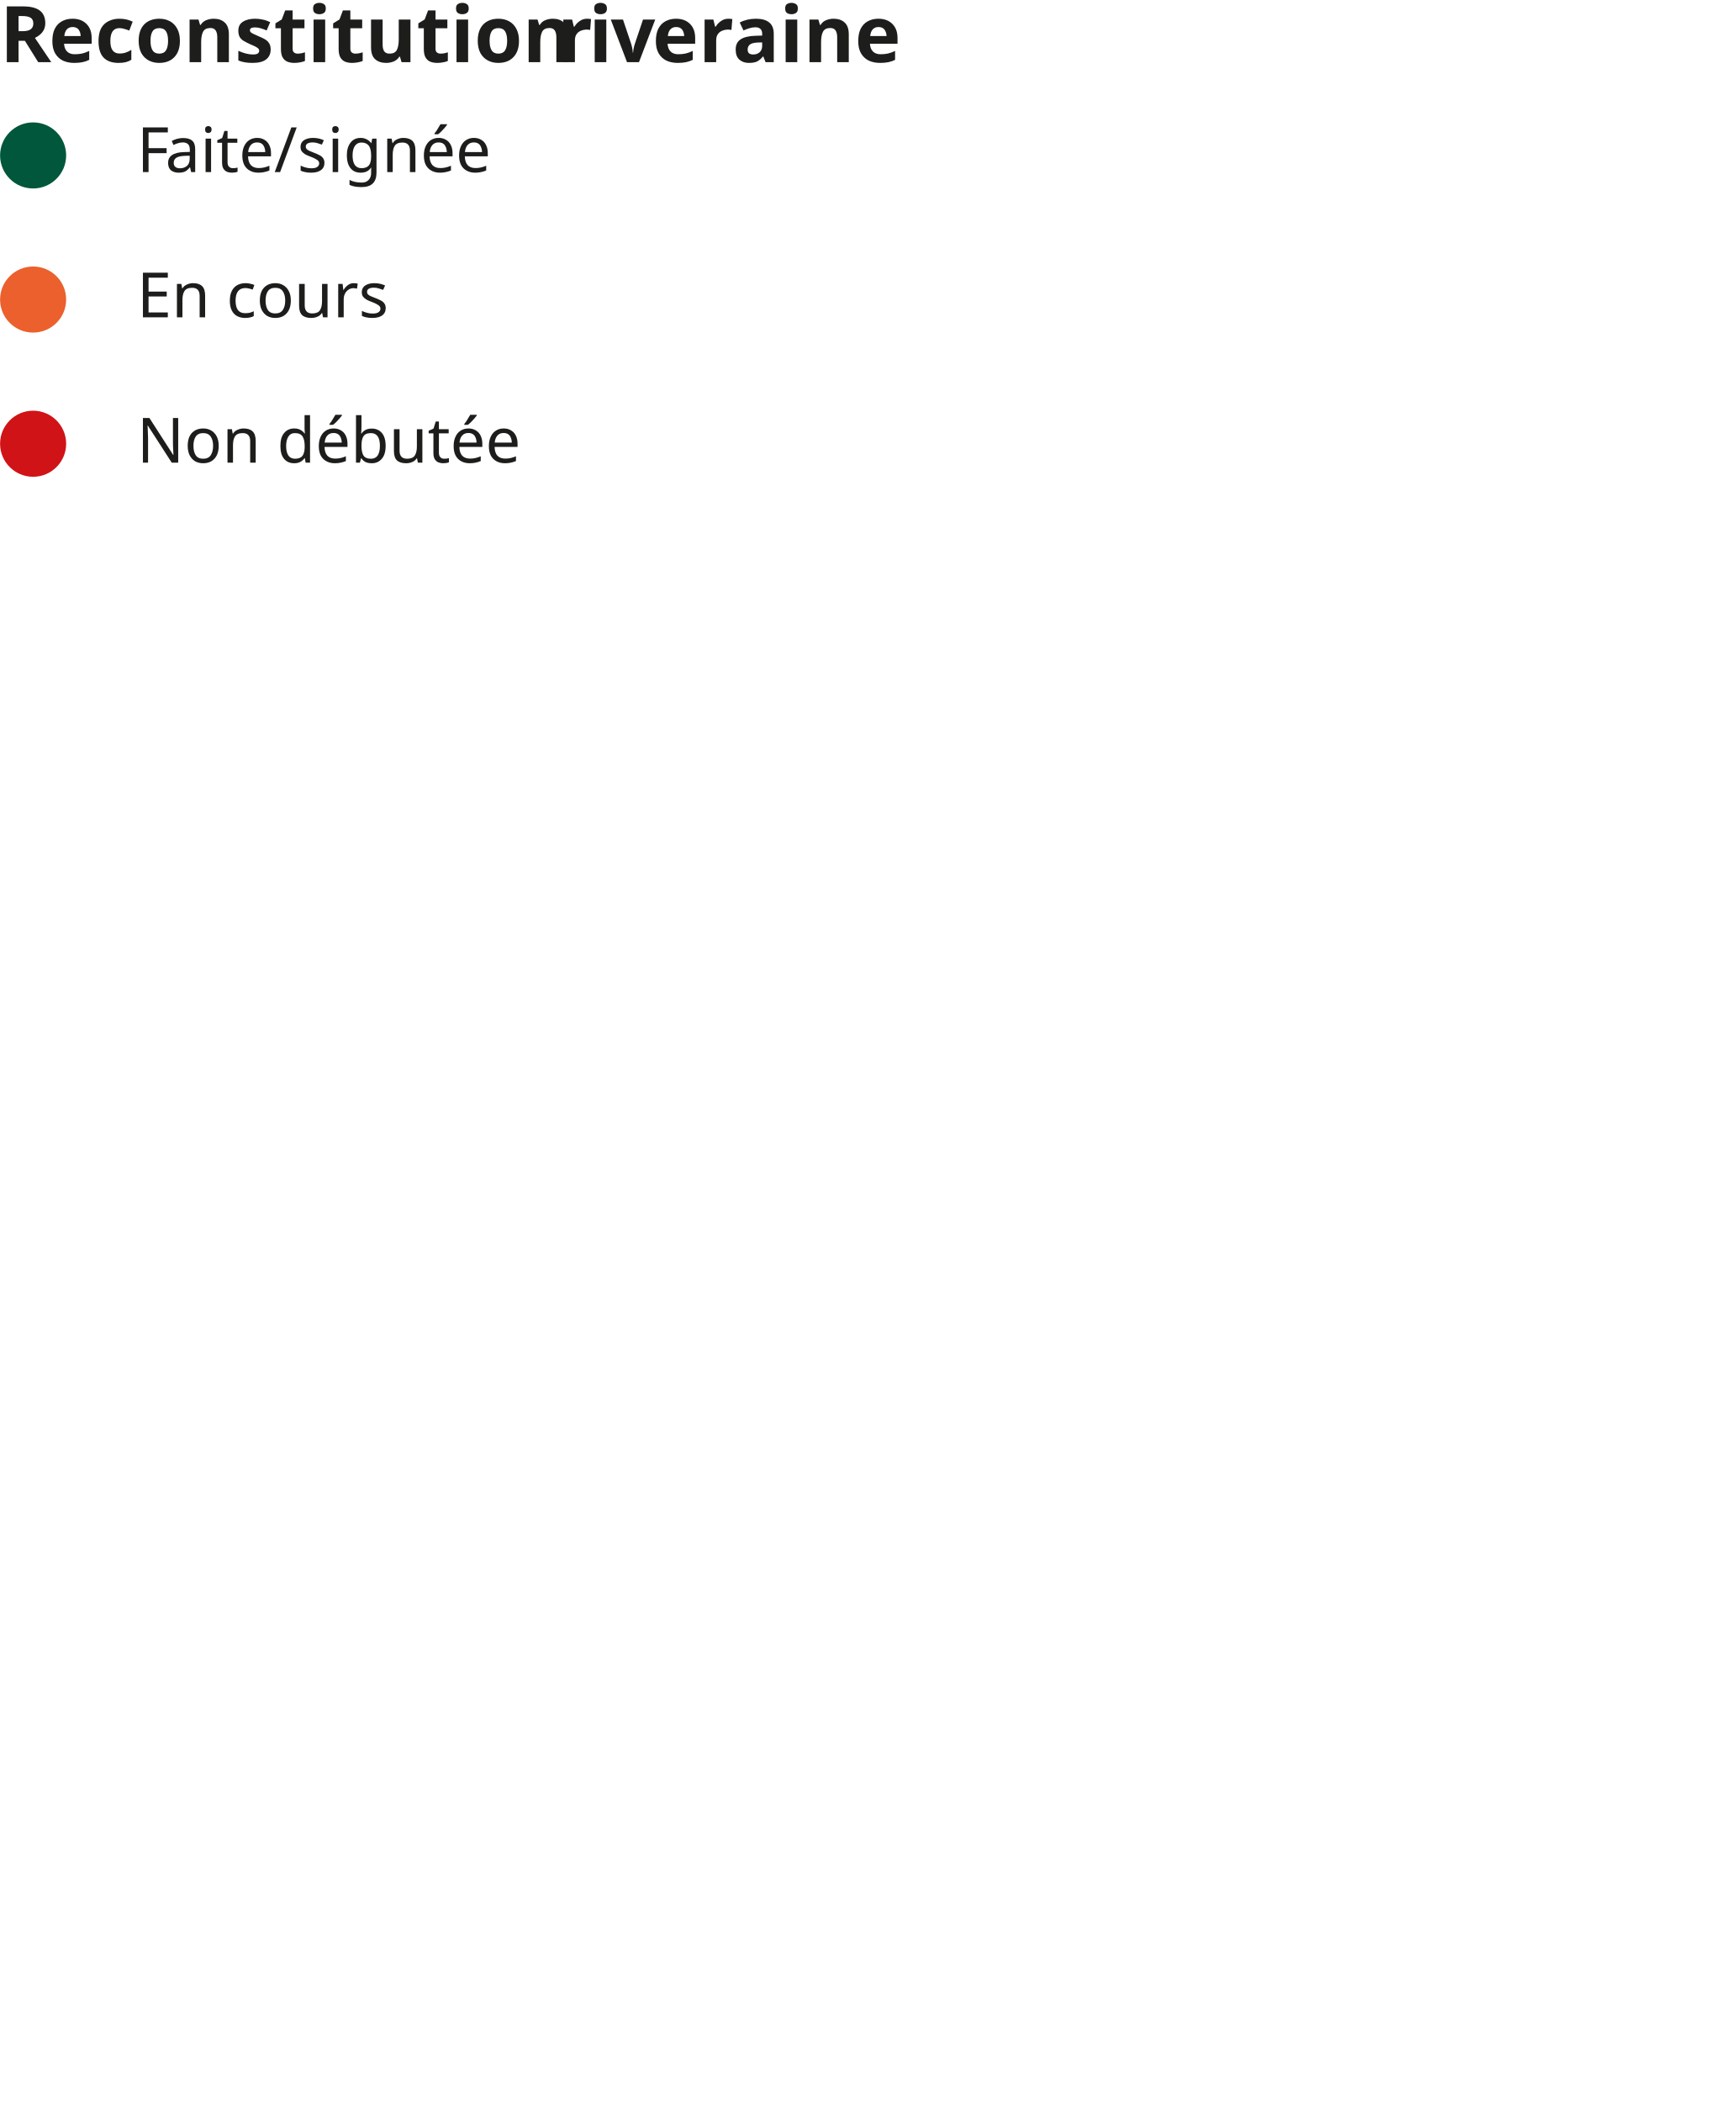
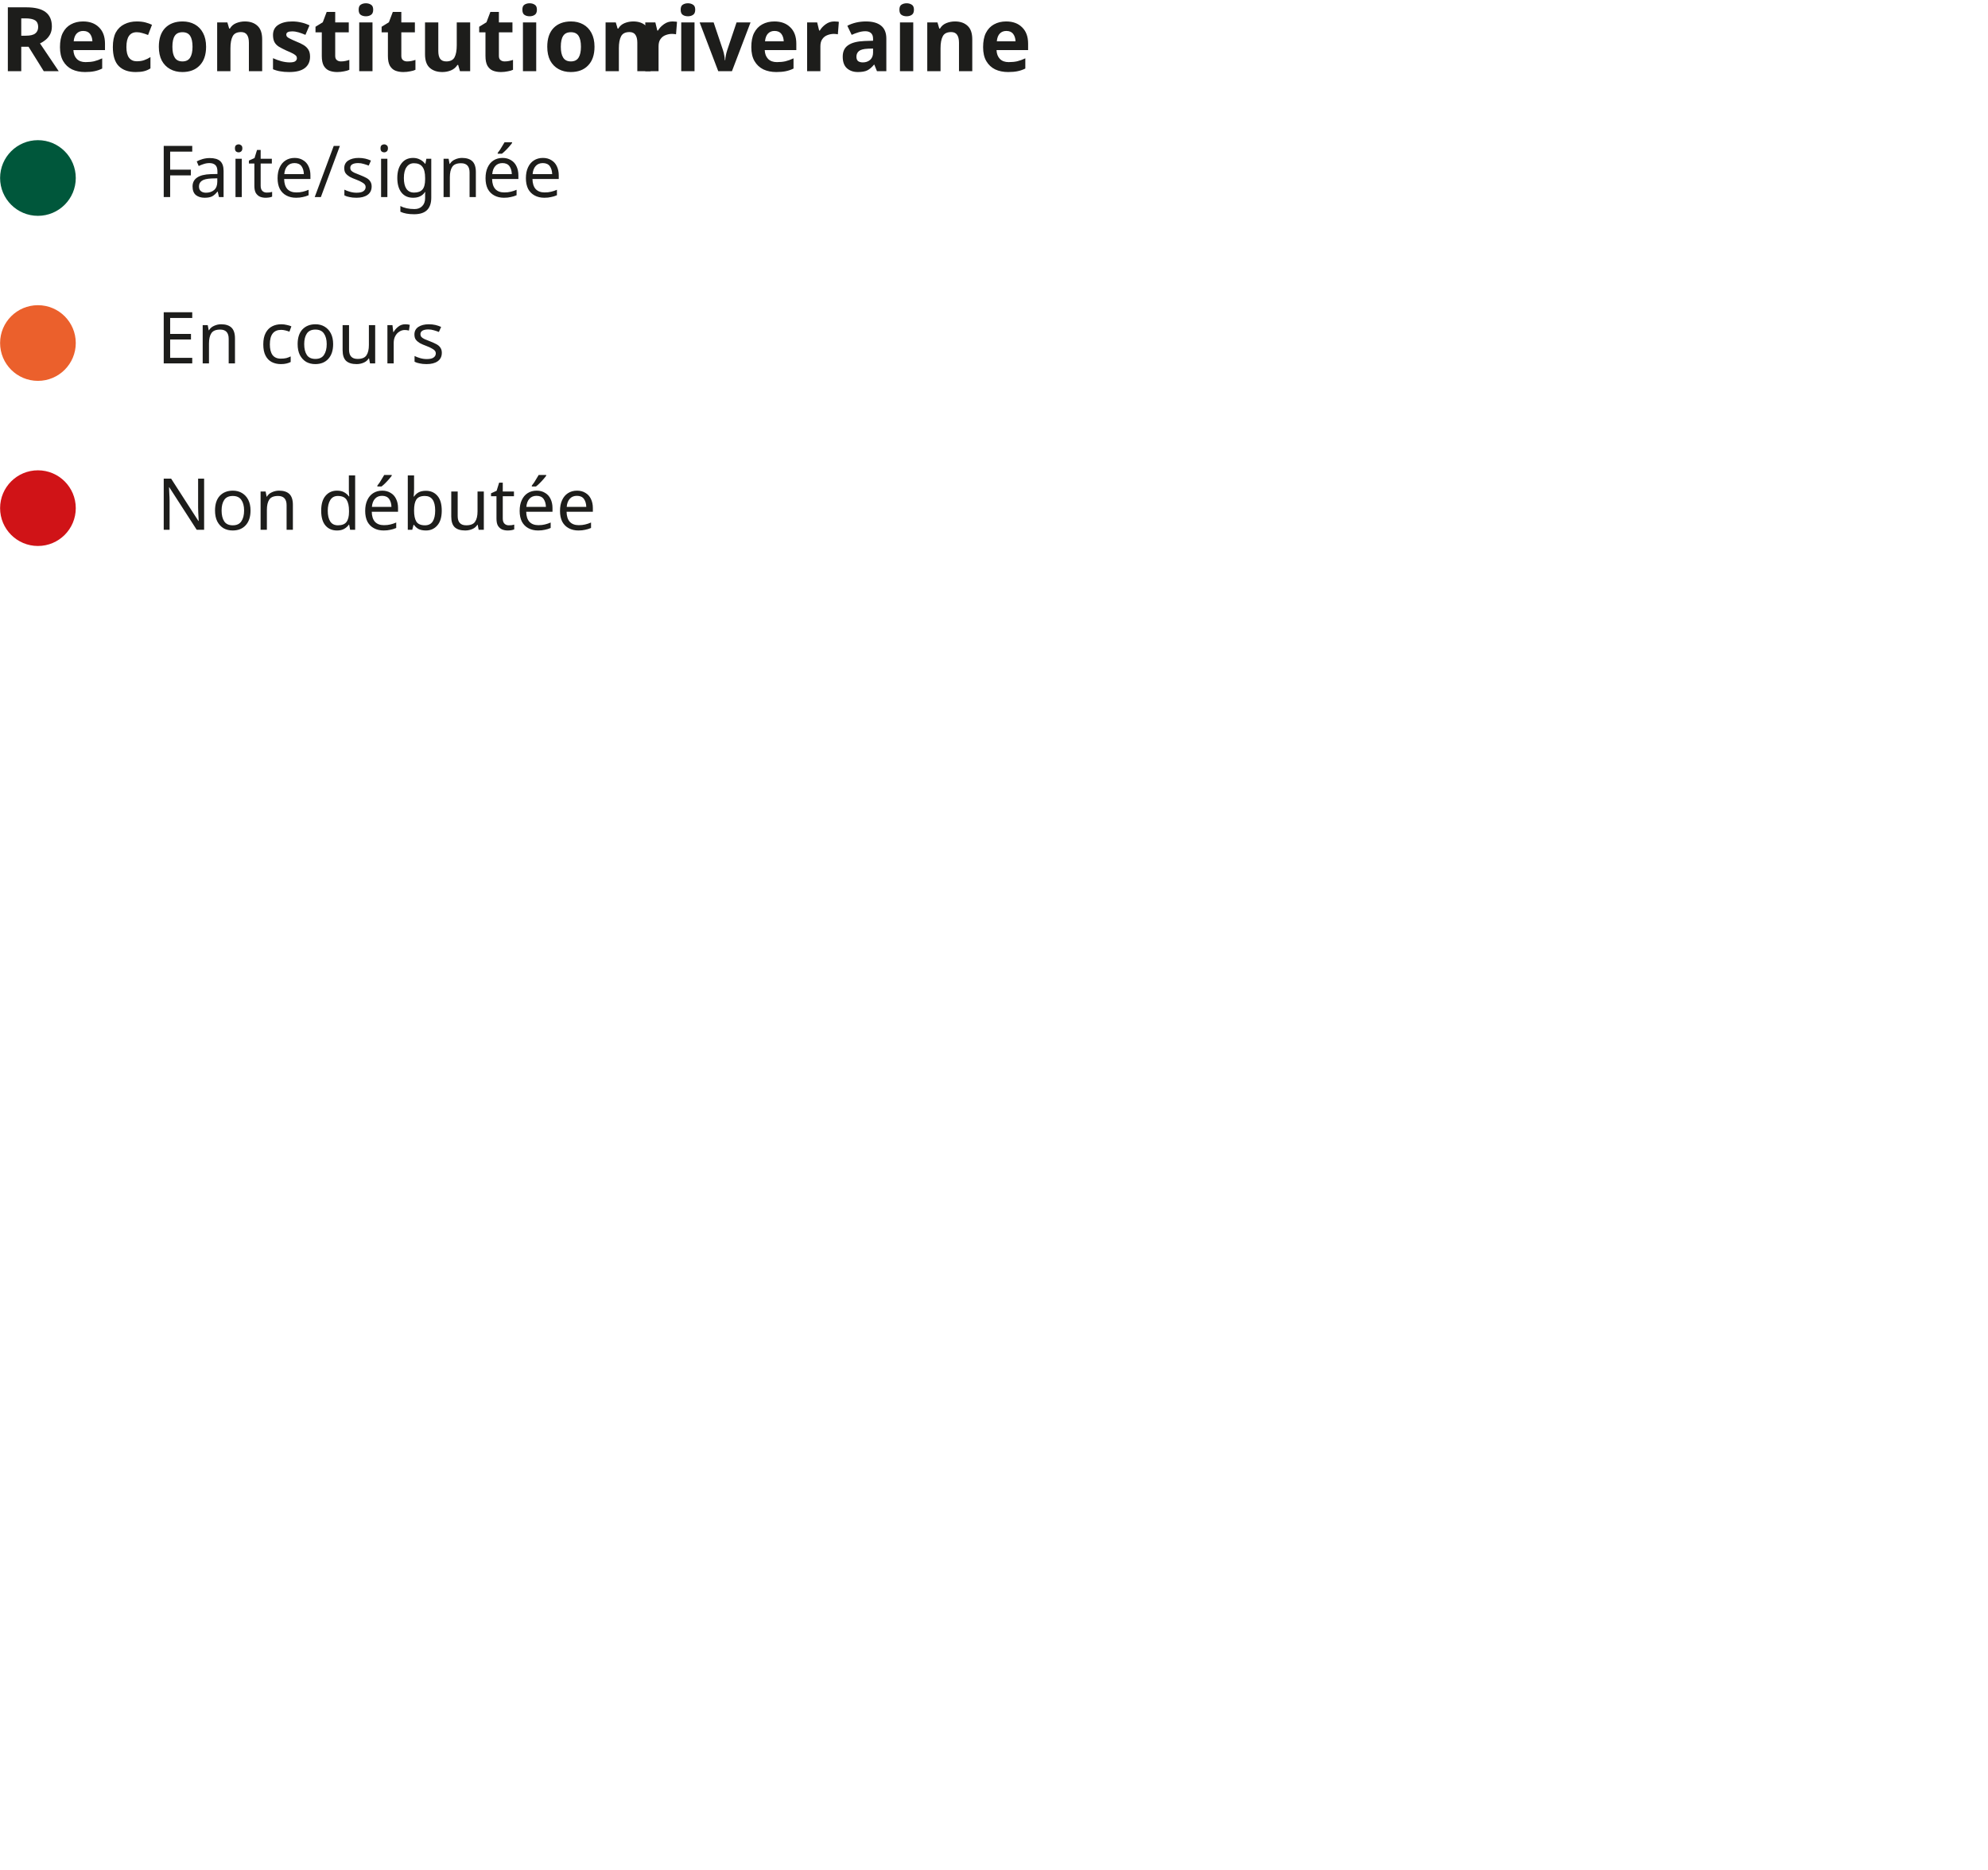
- <svg xmlns="http://www.w3.org/2000/svg" id="Calque_1" data-name="Calque 1" viewBox="0 0 222.22 269.11">
+ <svg xmlns="http://www.w3.org/2000/svg" id="Calque_1" data-name="Calque 1" viewBox="0 0 222.22 209">
  <defs>
    <style>
      .cls-1 {
        font-family: SegoeUI, 'Segoe UI';
        font-size: 8px;
      }

      .cls-1, .cls-2 {
        fill: #1d1d1b;
      }

      .cls-3 {
        letter-spacing: -.02em;
      }

      .cls-4 {
        fill: #00573b;
      }

      .cls-4, .cls-5, .cls-6 {
        stroke-width: 0px;
      }

      .cls-5 {
        fill: #eb602c;
      }

      .cls-7 {
        letter-spacing: -.03em;
      }

      .cls-6 {
        fill: #d01317;
      }

      .cls-8 {
        letter-spacing: 0em;
      }

      .cls-9 {
        letter-spacing: 0em;
      }

      .cls-2 {
        font-family: SegoeUI-Bold, 'Segoe UI';
        font-size: 10px;
        font-weight: 700;
      }
    </style>
  </defs>
  <text class="cls-2" transform="translate(-.03 7.96)">
    <tspan class="cls-3" x="0" y="0">R</tspan>
    <tspan x="6.28" y="0">econstitution </tspan>
    <tspan class="cls-8" x="71.38" y="0">r</tspan>
    <tspan x="75.4" y="0">i</tspan>
    <tspan class="cls-9" x="78.24" y="0">v</tspan>
    <tspan x="83.56" y="0">eraine</tspan>
  </text>
  <circle class="cls-4" cx="4.24" cy="19.9" r="4.23" />
  <circle class="cls-5" cx="4.24" cy="38.35" r="4.23" />
  <circle class="cls-6" cx="4.24" cy="56.81" r="4.23" />
  <text class="cls-1" transform="translate(17.52 22.03)">
    <tspan class="cls-7" x="0" y="0">F</tspan>
    <tspan x="3.63" y="0">aite/signée</tspan>
    <tspan x="0" y="18.6">En cours</tspan>
    <tspan x="0" y="37.2">Non débutée</tspan>
  </text>
</svg>
